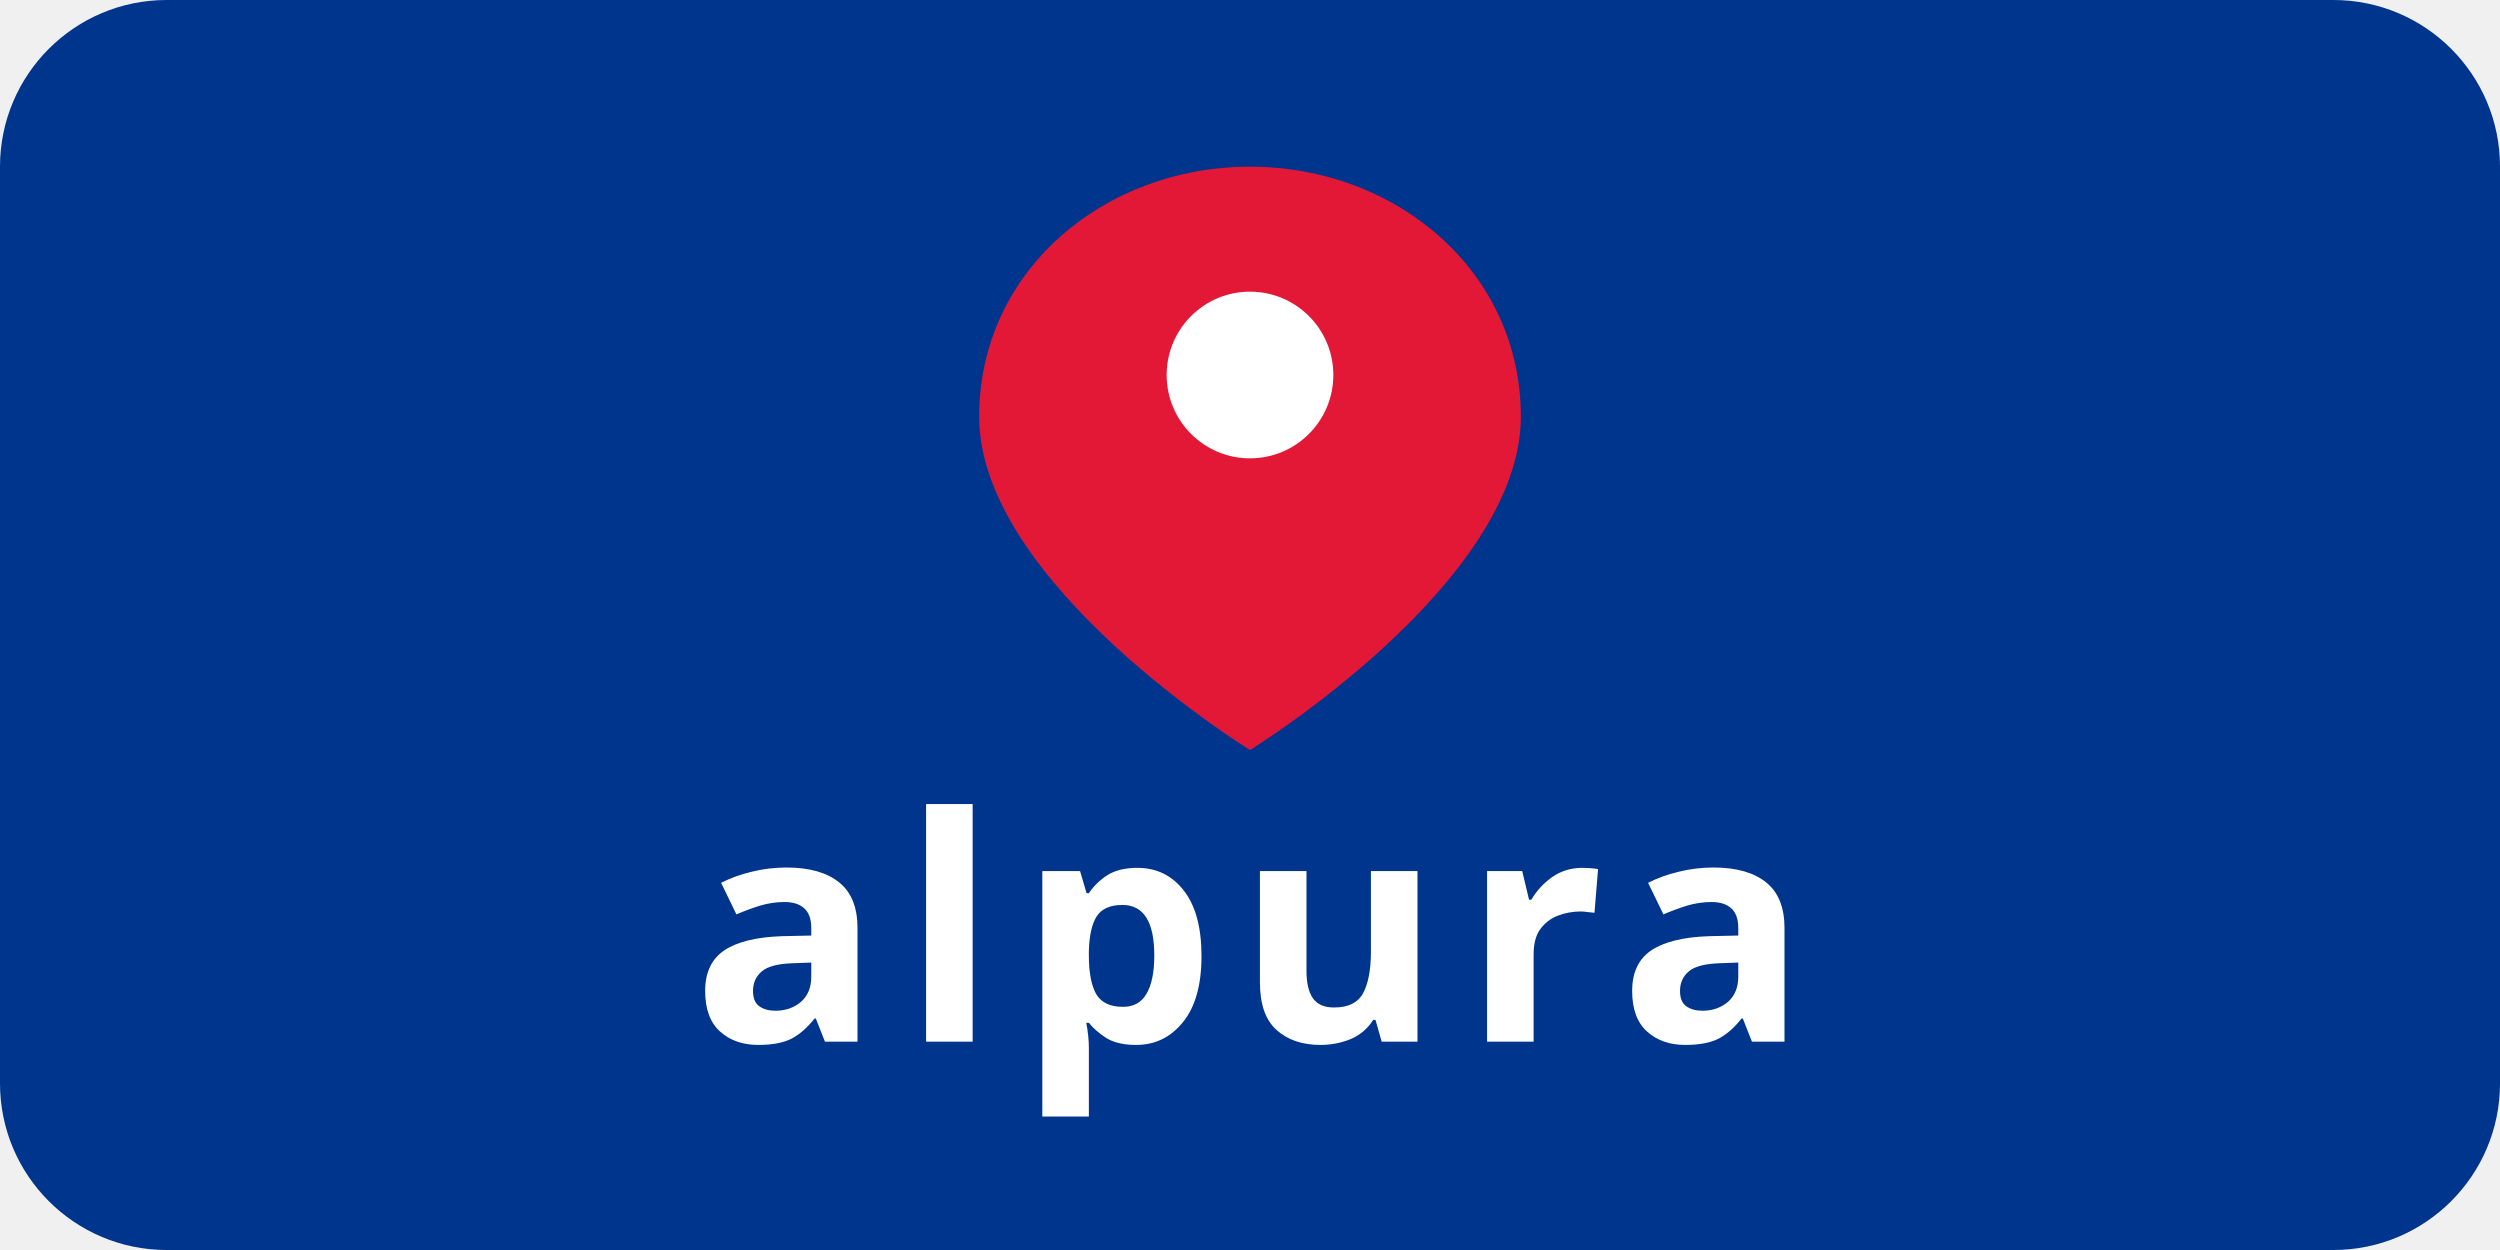
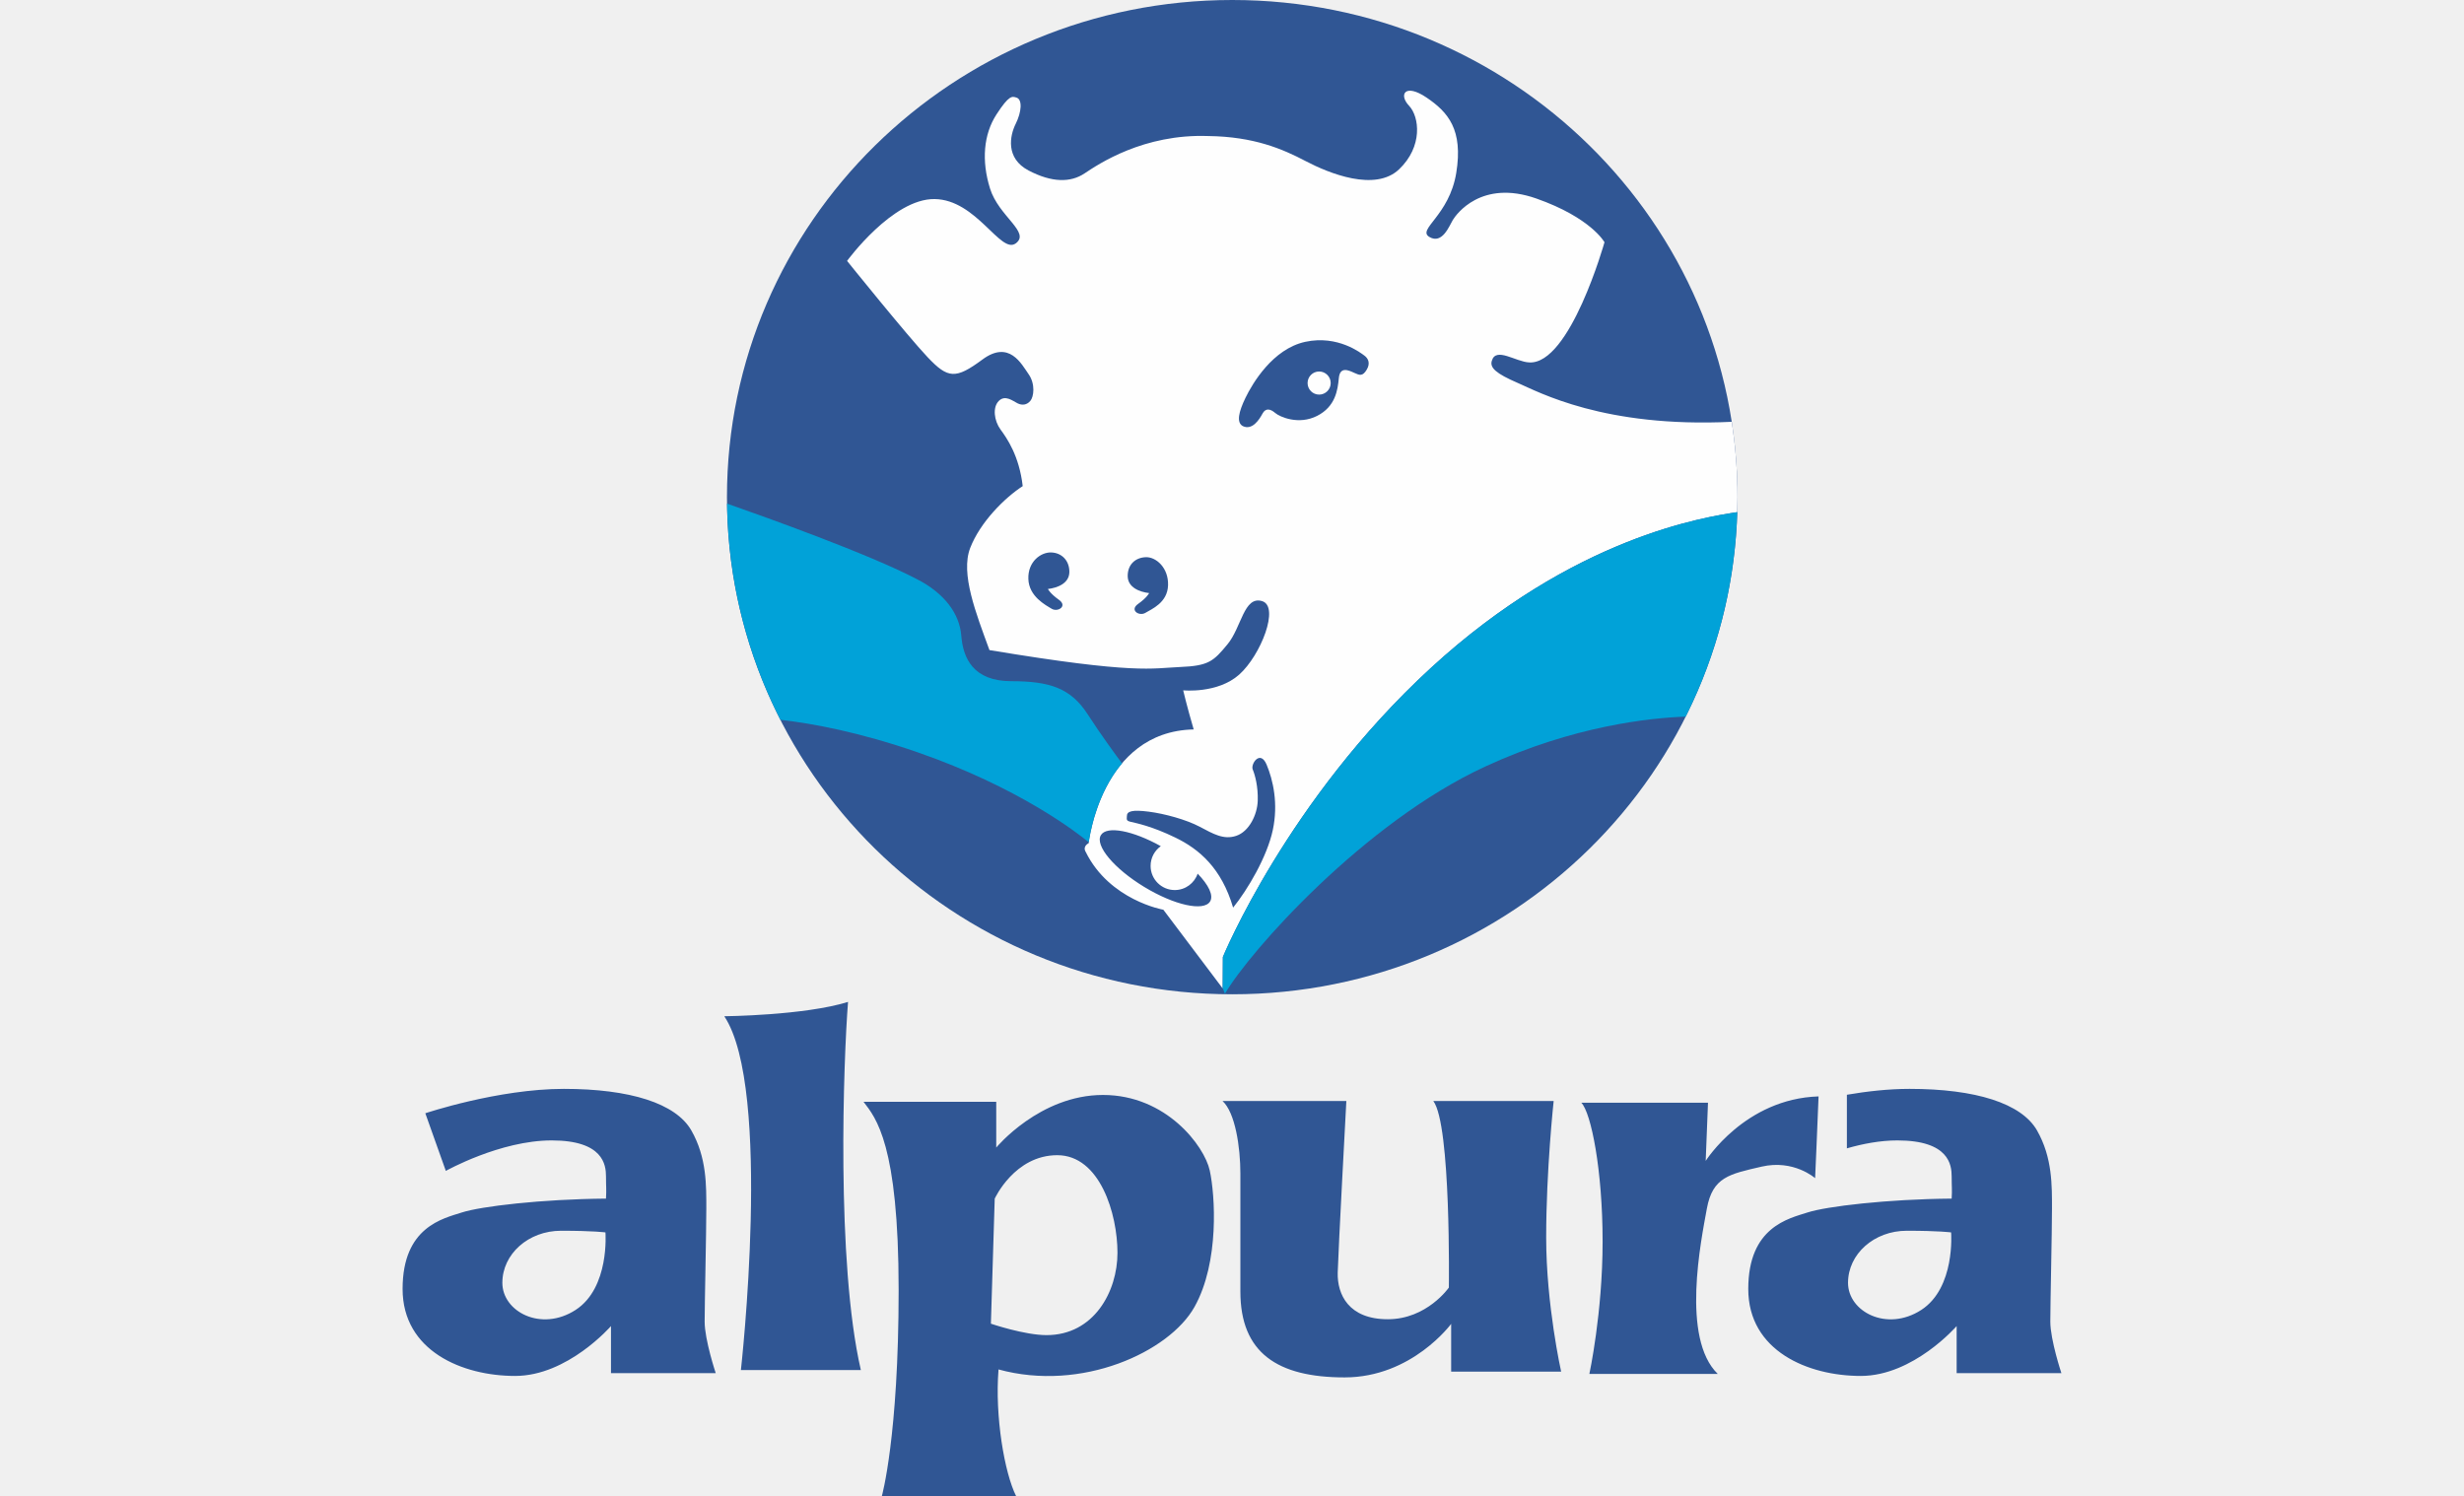
- <svg xmlns="http://www.w3.org/2000/svg" viewBox="0 0 120 60">
-   <rect width="120" height="60" rx="8" fill="#00358E" />
-   <path d="M60 8 C53 8 47 13 47 20 C47 28 60 36 60 36 C60 36 73 28 73 20 C73 13 67 8 60 8 Z" fill="#E31837" />
-   <circle cx="60" cy="18" r="4" fill="#FFFFFF" />
-   <text x="60" y="50" font-family="'Arial Black', sans-serif" font-size="15" font-weight="900" fill="#FFFFFF" text-anchor="middle" letter-spacing="1">alpura</text>
+ <svg xmlns="http://www.w3.org/2000/svg" clip-rule="evenodd" fill-rule="evenodd" height="1518" image-rendering="optimizeQuality" shape-rendering="geometricPrecision" text-rendering="geometricPrecision" viewBox="13777.16 7191.83 8000 7215.48" width="2500">
+   <ellipse cx="17778.3" cy="9589.63" fill="#305694" rx="2436.82" ry="2397.8" />
+   <path d="m16736.88 7662.26c30.96 8.44 25.33 70.35-2.81 126.64-28.15 56.28-50.66 166.03 61.91 225.14 112.57 59.09 202.62 59.09 270.16 14.06 67.54-45.02 284.24-191.36 596.61-180.11 219.51 2.82 357.39 61.92 469.96 121.02 112.58 59.09 334.9 149.14 450.28 39.39 115.38-109.74 98.49-253.28 47.84-306.75-50.65-53.46-19.71-109.75 84.42-39.39 104.13 70.35 177.29 154.78 143.53 363.03-33.77 208.25-191.37 272.97-129.46 309.56 61.92 36.58 95.68-53.47 112.57-81.61 16.89-28.15 137.89-196.99 402.43-104.13 264.54 92.87 329.26 211.07 329.26 211.07s-166.03 590.98-363.03 579.72c-64.73-2.82-160.41-75.99-180.11-8.45-11.26 33.77 19.7 61.92 123.83 106.94 101.98 44.1 417.27 217.76 1033.03 187.87 18.3 118.5 27.82 239.84 27.82 363.37 0 24.2-.47 48.28-1.2 72.31-153.66 23.73-788.54 117.71-1478.97 752.59s-1001.84 1393.01-1001.84 1393.01l-.85 151.72-286.2-379.67s-258.91-45.02-374.29-278.6c-16.89-28.14 14.07-42.21 14.07-42.21s58.14-539.31 506.55-548.76c-33.76-115.39-50.65-188.56-50.65-188.56s166.04 16.88 270.16-75.98c104.12-92.87 196.99-329.27 109.75-354.59-87.23-25.32-98.49 126.65-166.03 208.25-67.55 81.61-90.06 104.13-227.95 109.76s-211.06 36.58-920.24-81.62c-64.73-177.29-140.71-368.65-92.87-492.48 47.84-123.82 166.03-242.02 253.28-298.3-16.88-146.33-75.99-230.76-106.94-272.97s-39.41-106.95-8.45-137.9 67.55 0 90.06 11.26c22.51 11.25 45.04 8.43 61.92-11.26 16.88-19.7 25.33-81.61-8.45-129.45-33.77-47.84-92.86-166.03-222.32-70.35-129.45 95.67-166.04 92.86-264.54-11.26-98.49-104.13-388.35-464.34-388.35-464.34s219.51-301.11 422.13-298.3 318 267.34 391.17 213.87c73.17-53.46-81.62-129.46-123.83-264.53-42.21-135.08-30.94-261.71 30.96-357.4 61.91-95.68 75.98-87.24 95.68-81.61zm1092.29 1584.67c-31.69-17.48-19.67-68.83 13.11-136.57 32.78-67.75 131.12-236.02 288.46-269.89s268.79 54.64 285.18 66.65c16.39 12.02 30.59 34.96 10.92 67.74-19.66 32.78-33.87 27.32-60.09 15.3-26.22-12.01-68.84-32.78-74.3 25.13s-16.39 137.68-104.89 182.48-179.21 5.47-202.15-14.21c-22.94-19.67-45.88-25.13-61.18 3.28s-49.17 81.95-95.06 60.09zm368.22-263.33c30.78 0 55.73 24.95 55.73 55.73s-24.95 55.73-55.73 55.73-55.73-24.95-55.73-55.73 24.95-55.73 55.73-55.73zm-1307.97 1049.01s9.89 21.57 53.04 52.14c43.16 30.57-5.39 61.13-35.06 43.15-29.66-17.97-109.68-59.34-112.38-143.84-2.69-84.5 61.13-129.45 110.58-127.65s87.21 37.75 87.21 93.49-57.54 77.32-103.39 82.71zm488.08 19.78s-9.88 21.56-53.04 52.13c-43.15 30.58 5.4 61.14 35.07 43.16 29.66-17.98 106.58-48.5 109.27-133 2.7-84.5-58.03-137.2-107.48-135.4-49.44 1.8-87.2 34.65-87.2 90.4 0 55.74 57.54 77.31 103.38 82.71zm56.29 1220.66c-134.9-75.28-260.75-99.58-288.88-53.29-30.12 49.58 63.34 161.41 208.76 249.76s287.73 119.76 317.86 70.17c17.66-29.07-7.16-79.52-60.01-134.09-15.59 46-59.12 79.12-110.4 79.12-64.36 0-116.53-52.18-116.53-116.54 0-39.28 19.43-74.02 49.2-95.13zm-163.55-145.64c0-23.09 26.39-30.79 104.45-20.89 78.06 9.89 181.4 38.48 246.27 72.56 64.86 34.08 115.44 64.86 177.01 43.97 61.56-20.88 101.15-101.13 103.34-169.3 2.2-68.17-13.19-124.24-24.19-150.63-10.99-26.38 36.29-96.74 67.07-23.08s57.16 186.9 29.68 315.53-120.94 286.95-191.3 373.8c-56.06-190.19-162.71-281.44-278.15-337.52-115.44-56.07-191.3-70.36-214.39-75.86-23.08-5.49-20.88-9.9-19.79-28.58z" fill="#fefefe" />
+   <path d="m19965.24 10648.16c-170.86 6.08-540.51 44.07-965.61 240.27-585.79 270.36-1136.54 891.21-1256.71 1096.49-3.8-9.78-7.33-19.14-10.65-28.16l.84-149.22s311.41-758.13 1001.84-1393.01c690.29-634.75 1325.04-728.82 1478.87-752.57-10.64 353.23-98.87 687.28-248.58 986.2zm-4623.36-1027.28c173.35 60.55 682.6 242.03 916.13 364.57 132.11 67.46 205.2 165.85 213.63 272.65 8.43 106.81 56.21 219.25 241.73 219.25 185.51 0 286.71 33.73 368.22 160.21 62.36 96.76 134.58 195.17 165.08 236.08-125.36 148.32-156.03 348.39-160.26 380.6-59.54-48.89-339.84-265.45-825.59-433.97-279.53-96.98-506.2-138.95-661.72-156.78-160.27-314.34-252.35-668.1-257.22-1042.61z" fill="#01a2d8" />
+   <path d="m13985.64 12839.27-98.89-277.98s350.15-117.61 668.22-117.61 539.92 69.49 614.76 200.47c74.85 130.97 72.17 267.29 72.17 379.55s-8.02 454.38-8.02 542.59 53.46 248.58 53.46 248.58h-505.17v-227.2s-208.49 240.56-462.41 240.56c-253.93 0-542.6-120.28-542.6-419.64s195.12-339.46 286-368.86c90.87-29.4 382.22-64.14 694.95-66.82 2.67-48.11 0-50.78 0-106.91s-13.37-173.74-261.94-173.74c-248.58 0-510.53 147.01-510.53 147.01zm769.8 296.69s21.38 267.29-144.34 374.2c-165.72 106.92-352.82 8.01-352.82-130.97 0-138.99 125.63-251.25 283.33-251.25s213.83 8.02 213.83 8.02zm573.2-1042.56s385.72-3.64 596.76-69.13c-21.83 276.55-58.22 1255.38 61.86 1775.72h-578.56s152.82-1357.26-80.06-1706.59zm5413.96 378.63c95.7-16.34 200.57-28.35 302.18-28.35 318.08 0 539.92 69.49 614.77 200.47 74.84 130.97 72.16 267.29 72.16 379.55s-8.02 454.38-8.02 542.59 53.47 248.58 53.47 248.58h-505.18v-227.2s-208.49 240.56-462.41 240.56-542.6-120.28-542.6-419.64 195.12-339.46 286-368.86 382.22-64.14 694.95-66.82c2.68-48.11 0-50.78 0-106.91s-13.36-173.74-261.94-173.74c-83.06 0-167.6 16.42-243.38 38.28zm502.65 663.93s21.39 267.29-144.34 374.2c-165.72 106.92-352.82 8.01-352.82-130.97 0-138.99 125.63-251.25 283.33-251.25s213.83 8.02 213.83 8.02zm-5244.96-629.84h639.86v220.64s209.61-253.74 514.83-253.74 489.08 246.38 514.83 364.06c25.74 117.67 47.81 441.29-73.55 658.25-121.35 216.96-544.24 411.85-945.08 301.53-18.38 228 29.41 500.12 84.58 610.45h-647.21s80.9-286.83 80.9-992.89c0-706.05-110.32-831.08-169.16-908.3zm614.12 1070.11 18.39-603.09s95.61-209.61 301.54-209.61 290.5 283.16 290.5 470.7c0 187.55-114 397.15-341.99 397.15-106.64 0-268.44-55.15-268.44-55.15zm1117.08-1074.05h597.12s-38.87 722.08-41.65 827.62c-2.78 105.55 52.76 224.97 241.62 224.97s294.4-152.75 294.4-152.75 11.1-785.98-74.99-899.84h580.45s-36.1 333.27-36.1 658.21c0 324.95 72.21 647.11 72.21 647.11h-530.47v-230.51s-188.85 258.28-513.79 258.28c-324.95 0-502.7-119.42-502.7-413.81v-569.35c0-127.75-25-294.39-86.1-349.93zm1730.26 8.33h611.01l-11.11 280.5s188.86-299.94 544.35-311.05c-5.56 149.97-16.66 394.37-16.66 394.37s-102.77-91.65-258.29-55.54c-155.53 36.1-236.08 49.99-263.85 202.74s-124.97 624.89 52.78 797.08h-619.34s63.87-294.38 63.87-638.77-55.54-622.12-102.76-669.33z" fill="#305694" />
</svg>
